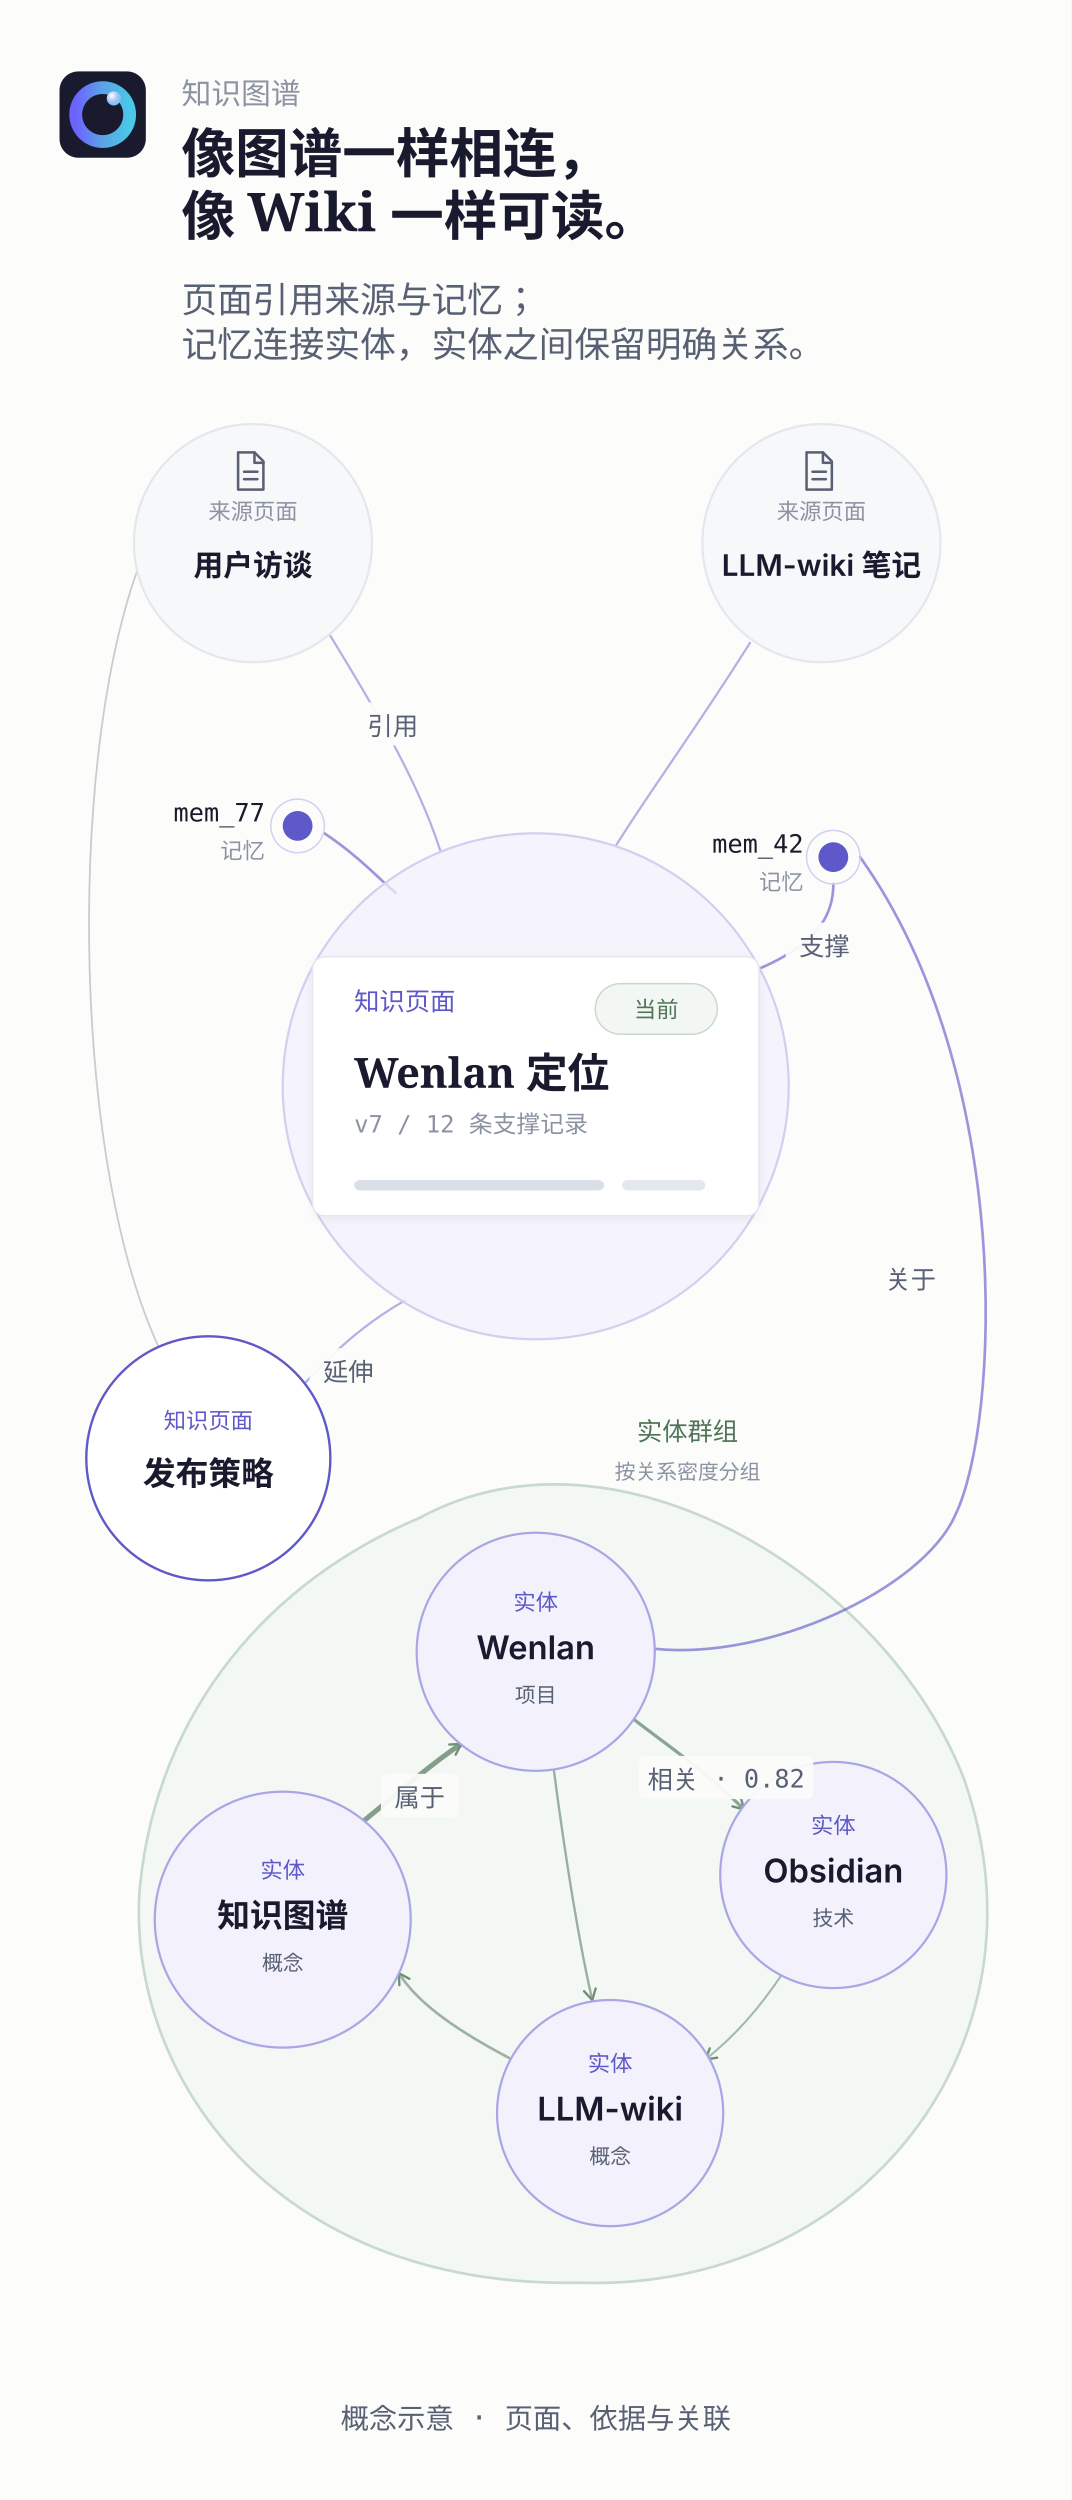
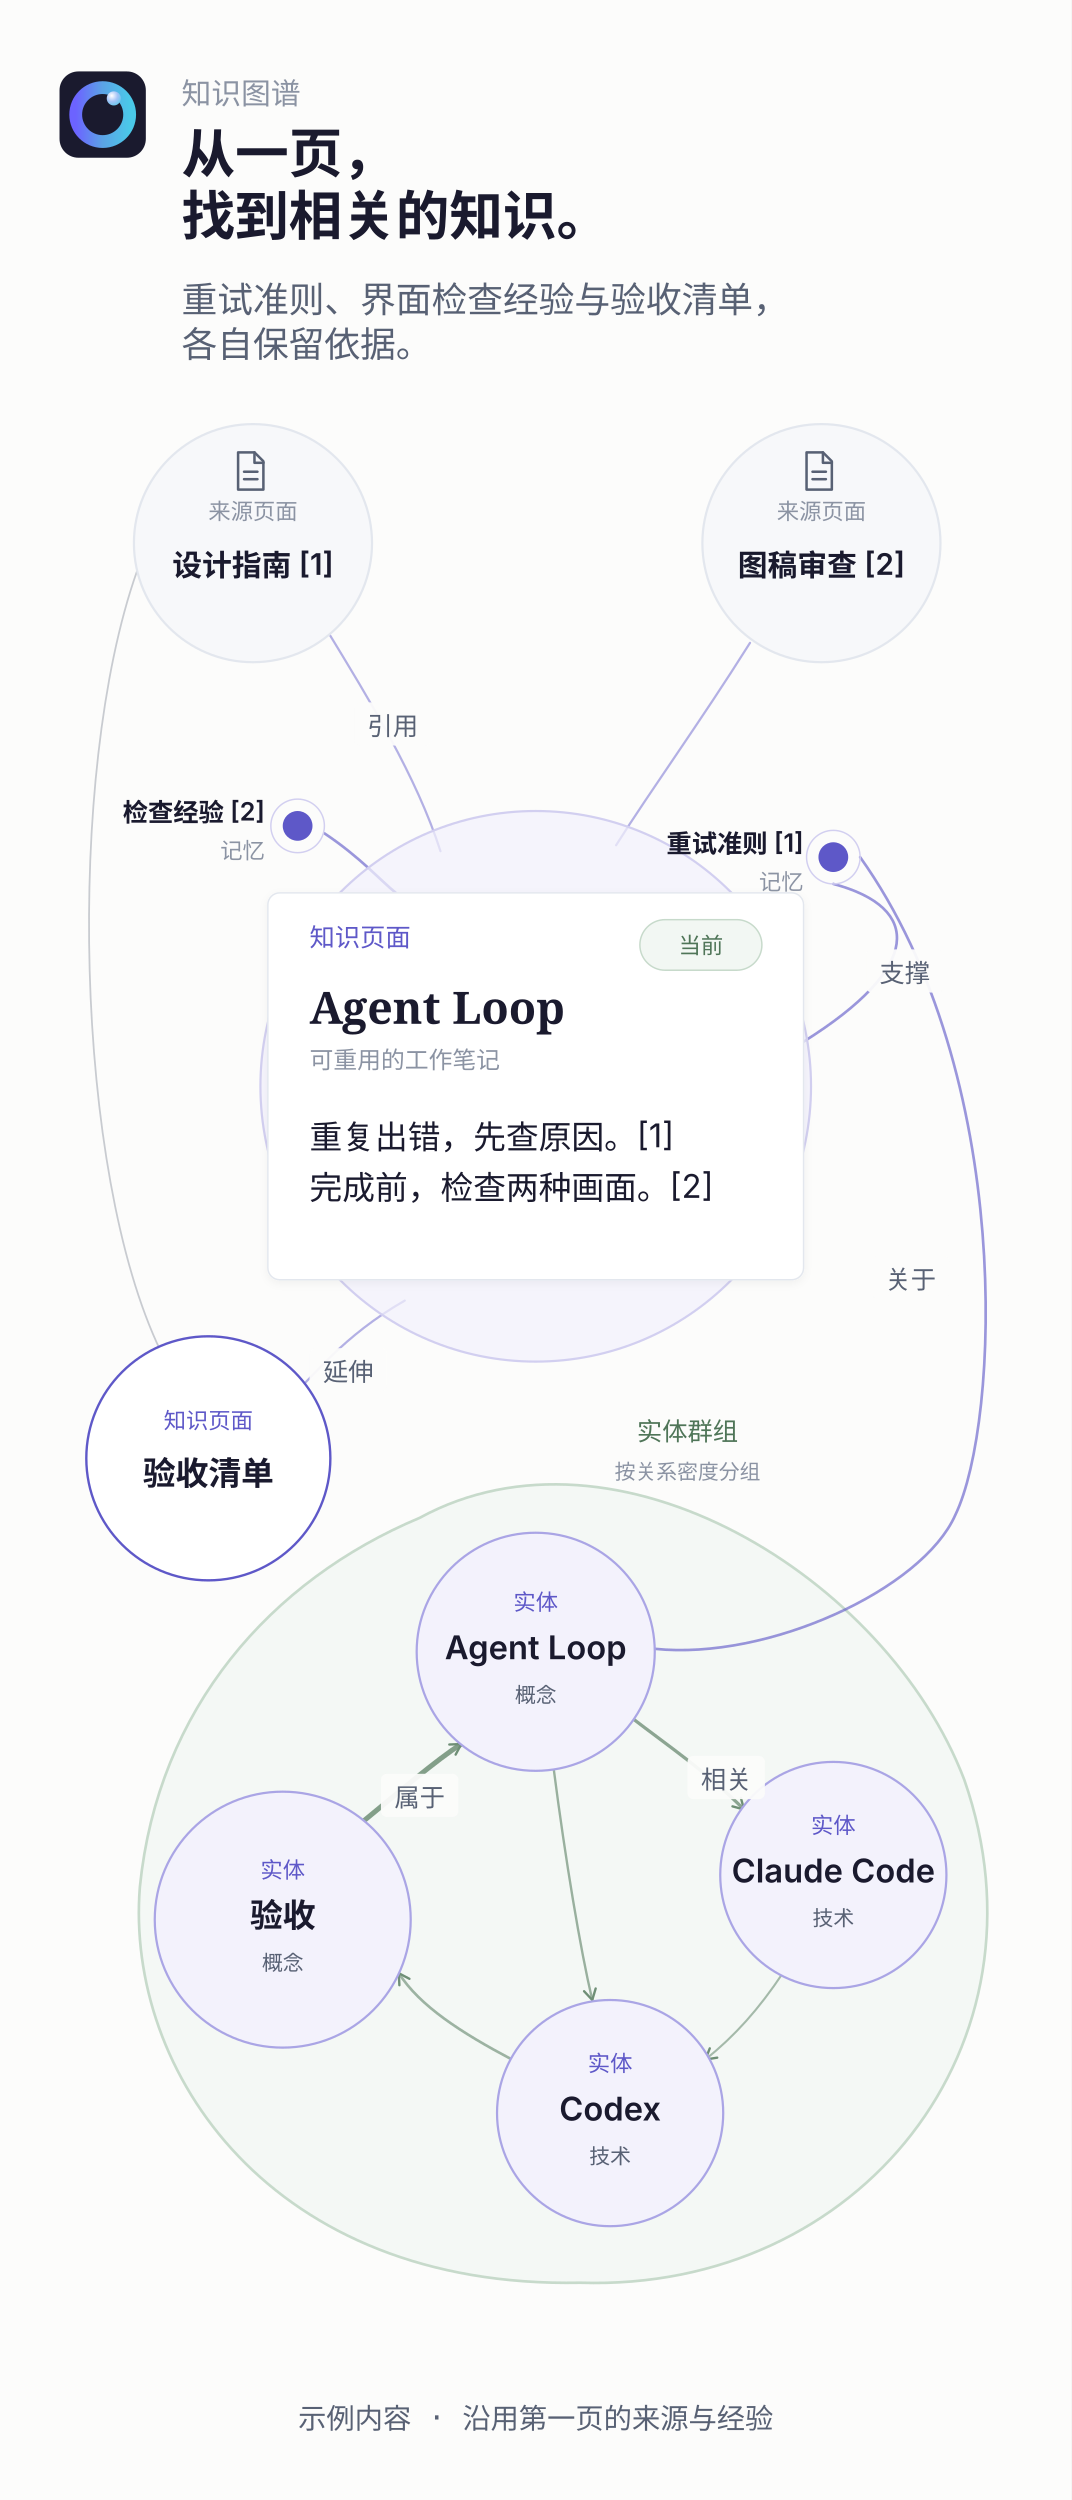
<svg xmlns="http://www.w3.org/2000/svg" width="720" height="1680" viewBox="0 0 720 1680" role="img" aria-labelledby="title desc">
  <style>text { font-kerning: normal; }</style>
  <rect width="720" height="1680" fill="#FCFCFB" />
  <g transform="translate(40 48) scale(0.1132812)">
    <rect width="512" height="512" rx="112" fill="#1A1A2E" />
    <circle cx="256" cy="256" r="160" fill="none" stroke="url(#network-zh-Hans-mobile-ring)" stroke-width="76" />
    <circle cx="322" cy="160" r="42" fill="url(#network-zh-Hans-mobile-orb)" />
  </g>
  <g data-fit-region="network-zh-Hans-mobile-heading" data-fit-x="122" data-fit-y="44" data-fit-width="558" data-fit-height="266" data-check-overlap="false">
    <text x="122" y="70" font-family="'JetBrains Mono', monospace" font-size="20" font-weight="500" fill="#8B93A3" text-anchor="start">知识图谱</text>
-     <text x="122" y="116" font-family="'Fraunces', Georgia, serif" font-size="36" font-weight="600" fill="#1A1A2E" text-anchor="start">像图谱一样相连，</text>
-     <text x="122" y="158" font-family="'Fraunces', Georgia, serif" font-size="36" font-weight="600" fill="#1A1A2E" text-anchor="start">像 Wiki 一样可读。</text>
-     <text x="122" y="210" font-family="'Instrument Sans', -apple-system, sans-serif" font-size="24" font-weight="400" fill="#586174" text-anchor="start">页面引用来源与记忆；</text>
-     <text x="122" y="240" font-family="'Instrument Sans', -apple-system, sans-serif" font-size="24" font-weight="400" fill="#586174" text-anchor="start">记忆连接实体，实体之间保留明确关系。</text>
+     <text x="122" y="116" font-family="'Fraunces', Georgia, serif" font-size="36" font-weight="600" fill="#1A1A2E" text-anchor="start">从一页，</text>
+     <text x="122" y="158" font-family="'Fraunces', Georgia, serif" font-size="36" font-weight="600" fill="#1A1A2E" text-anchor="start">找到相关的知识。</text>
+     <text x="122" y="210" font-family="'Instrument Sans', -apple-system, sans-serif" font-size="24" font-weight="400" fill="#586174" text-anchor="start">重试准则、界面检查经验与验收清单，</text>
+     <text x="122" y="240" font-family="'Instrument Sans', -apple-system, sans-serif" font-size="24" font-weight="400" fill="#586174" text-anchor="start">各自保留依据。</text>
  </g>
  <g data-fit-region="network-zh-Hans-mobile-graph-field" data-fit-x="40" data-fit-y="280" data-fit-width="640" data-fit-height="1290" data-check-overlap="true">
    <path d="M282 1020 C414 948 596 1060 648 1196 C710 1374 578 1540 390 1534 C182 1538 84 1392 94 1268 C106 1148 182 1062 282 1020Z" fill="#F2F7F3" fill-opacity="0.76" stroke="#C7DACB" stroke-width="1.8" />
    <text x="462" y="968" font-family="'JetBrains Mono', monospace" font-size="17" font-weight="500" fill="#4F7558" text-anchor="middle">实体群组</text>
    <text x="462" y="994" font-family="'JetBrains Mono', monospace" font-size="14" font-weight="500" fill="#8B93A3" text-anchor="middle">按关系密度分组</text>
    <path data-from="sourceOne" data-to="page" data-relation="citation" d="M220 424 C248 470 280 522 296 572" fill="none" stroke="#5E58C8" stroke-width="1.5" stroke-opacity="0.46" stroke-linecap="round" />
    <path data-from="sourceTwo" data-to="page" data-relation="citation" d="M504 432 C470 486 438 530 414 568" fill="none" stroke="#5E58C8" stroke-width="1.5" stroke-opacity="0.46" stroke-linecap="round" />
-     <path data-from="memoryOne" data-to="page" data-relation="support" d="M560 594 C560 626 534 642 498 656" fill="none" stroke="#5E58C8" stroke-width="1.8" stroke-opacity="0.62" stroke-linecap="round" />
+     <path data-from="memoryOne" data-to="page" data-relation="support" d="M560 594 C620 610 620 650 540 700" fill="none" stroke="#5E58C8" stroke-width="1.8" stroke-opacity="0.62" stroke-linecap="round" />
    <path data-from="memoryTwo" data-to="page" data-relation="support" d="M218 560 C242 576 256 592 266 600" fill="none" stroke="#5E58C8" stroke-width="1.8" stroke-opacity="0.62" stroke-linecap="round" />
    <path data-from="memoryOne" data-to="entityOne" data-relation="about" d="M578 576 C682 722 672 956 642 1018 C620 1068 516 1116 440 1108" fill="none" stroke="#5E58C8" stroke-width="1.8" stroke-opacity="0.62" stroke-linecap="round" />
    <path data-from="page" data-to="linkedPage" data-relation="refines" d="M272 874 C230 898 210 926 198 936" fill="none" stroke="#5E58C8" stroke-width="1.5" stroke-opacity="0.46" stroke-linecap="round" />
    <path data-from="sourceOne" data-to="linkedPage" data-relation="citation" d="M92 384 C44 520 50 788 108 908" fill="none" stroke="#586174" stroke-width="1.2" stroke-opacity="0.32" stroke-linecap="round" />
    <path data-from="entityOne" data-to="entityTwo" data-relation="related_to" d="M424 1154 C450 1174 474 1190 500 1216" fill="none" stroke="#6F8F76" stroke-width="2.2" stroke-opacity="0.78" stroke-linecap="round" marker-end="url(#network-zh-Hans-mobile-relation-arrow)" />
    <path data-from="entityOne" data-to="entityThree" data-relation="related_to" d="M372 1188 C380 1250 390 1310 398 1344" fill="none" stroke="#6F8F76" stroke-width="1.6" stroke-opacity="0.68" stroke-linecap="round" marker-end="url(#network-zh-Hans-mobile-relation-arrow)" />
    <path data-from="entityFour" data-to="entityOne" data-relation="part_of" d="M244 1224 C266 1206 294 1182 310 1172" fill="none" stroke="#6F8F76" stroke-width="3.4" stroke-opacity="0.84" stroke-linecap="round" marker-end="url(#network-zh-Hans-mobile-relation-arrow)" />
    <path data-from="entityTwo" data-to="entityThree" data-relation="related_to" d="M526 1326 C510 1350 494 1368 474 1384" fill="none" stroke="#6F8F76" stroke-width="1.4" stroke-opacity="0.6" stroke-linecap="round" marker-end="url(#network-zh-Hans-mobile-relation-arrow)" />
    <path data-from="entityThree" data-to="entityFour" data-relation="related_to" d="M344 1384 C310 1366 282 1348 268 1326" fill="none" stroke="#6F8F76" stroke-width="1.8" stroke-opacity="0.66" stroke-linecap="round" marker-end="url(#network-zh-Hans-mobile-relation-arrow)" />
-     <g data-fit-region="network-zh-Hans-mobile-source-用户访谈" data-fit-x="90" data-fit-y="285" data-fit-width="160" data-fit-height="160" data-check-overlap="true">
+     <g data-fit-region="network-zh-Hans-mobile-source-设计指南 [1]" data-fit-x="90" data-fit-y="285" data-fit-width="160" data-fit-height="160" data-check-overlap="true">
      <circle cx="170" cy="365" r="80" fill="#F7F8FA" stroke="#E3E7EE" stroke-width="1.5" />
      <g fill="none" stroke="#586174" stroke-width="1.7" stroke-linecap="round" stroke-linejoin="round">
        <path d="M160 304h11l6 6v19H160z" />
        <path d="M171 304v7h6" />
        <path d="M164 317h9M164 322h9" />
      </g>
      <text x="170" y="349" font-family="'JetBrains Mono', monospace" font-size="15" font-weight="500" fill="#8B93A3" text-anchor="middle">来源页面</text>
-       <text x="170" y="387" font-family="'Instrument Sans', -apple-system, sans-serif" font-size="20" font-weight="600" fill="#1A1A2E" text-anchor="middle">用户访谈</text>
+       <text x="170" y="387" font-family="'Instrument Sans', -apple-system, sans-serif" font-size="20" font-weight="600" fill="#1A1A2E" text-anchor="middle">设计指南 [1]</text>
    </g>
-     <g data-fit-region="network-zh-Hans-mobile-source-LLM-wiki 笔记" data-fit-x="472" data-fit-y="285" data-fit-width="160" data-fit-height="160" data-check-overlap="true">
+     <g data-fit-region="network-zh-Hans-mobile-source-图稿审查 [2]" data-fit-x="472" data-fit-y="285" data-fit-width="160" data-fit-height="160" data-check-overlap="true">
      <circle cx="552" cy="365" r="80" fill="#F7F8FA" stroke="#E3E7EE" stroke-width="1.5" />
      <g fill="none" stroke="#586174" stroke-width="1.7" stroke-linecap="round" stroke-linejoin="round">
        <path d="M542 304h11l6 6v19H542z" />
        <path d="M553 304v7h6" />
        <path d="M546 317h9M546 322h9" />
      </g>
      <text x="552" y="349" font-family="'JetBrains Mono', monospace" font-size="15" font-weight="500" fill="#8B93A3" text-anchor="middle">来源页面</text>
-       <text x="552" y="387" font-family="'Instrument Sans', -apple-system, sans-serif" font-size="20" font-weight="600" fill="#1A1A2E" text-anchor="middle">LLM-wiki 笔记</text>
+       <text x="552" y="387" font-family="'Instrument Sans', -apple-system, sans-serif" font-size="20" font-weight="600" fill="#1A1A2E" text-anchor="middle">图稿审查 [2]</text>
    </g>
-     <g data-fit-region="network-zh-Hans-mobile-hero" data-fit-x="190" data-fit-y="560" data-fit-width="340" data-fit-height="340" data-check-overlap="false">
-       <circle cx="360" cy="730" r="170" fill="#F3F2FC" fill-opacity="0.72" stroke="#D2CFF0" stroke-width="1.5" />
+     <g data-fit-region="network-zh-Hans-mobile-hero" data-fit-x="175" data-fit-y="545" data-fit-width="370" data-fit-height="370" data-check-overlap="false">
+       <circle cx="360" cy="730" r="185" fill="#F3F2FC" fill-opacity="0.72" stroke="#D2CFF0" stroke-width="1.5" />
      <g filter="url(#network-zh-Hans-mobile-page-shadow)">
-         <rect x="210" y="643" width="300" height="174" rx="8" fill="#FFFFFF" stroke="#E3E7EE" />
+         <rect x="180" y="600" width="360" height="260" rx="8" fill="#FFFFFF" stroke="#E3E7EE" />
      </g>
-       <text x="238" y="679" font-family="'JetBrains Mono', monospace" font-size="17" font-weight="500" fill="#5E58C8" text-anchor="start">知识页面</text>
+       <text x="208" y="636" font-family="'JetBrains Mono', monospace" font-size="17" font-weight="500" fill="#5E58C8" text-anchor="start">知识页面</text>
      <g>
-         <rect x="400" y="661" width="82" height="34" rx="17" fill="#F2F7F3" stroke="#C7DACB" />
-         <text x="441" y="683.7" font-family="'JetBrains Mono', monospace" font-size="15" font-weight="500" fill="#4F7558" text-anchor="middle">当前</text>
+         <rect x="430" y="618" width="82" height="34" rx="17" fill="#F2F7F3" stroke="#C7DACB" />
+         <text x="471" y="640.7" font-family="'JetBrains Mono', monospace" font-size="15" font-weight="500" fill="#4F7558" text-anchor="middle">当前</text>
      </g>
-       <text x="238" y="731" font-family="'Fraunces', Georgia, serif" font-size="28" font-weight="600" fill="#1A1A2E" text-anchor="start">Wenlan 定位</text>
-       <text x="238" y="761" font-family="'JetBrains Mono', monospace" font-size="16" font-weight="500" fill="#8B93A3" text-anchor="start">v7 / 12 条支撑记录</text>
-       <rect x="238" y="793" width="168" height="7" rx="4" fill="#D9DEE7" />
-       <rect x="418" y="793" width="56" height="7" rx="4" fill="#E3E7EE" />
+       <text x="208" y="688" font-family="'Fraunces', Georgia, serif" font-size="30" font-weight="600" fill="#1A1A2E" text-anchor="start">Agent Loop</text>
+       <text x="208" y="718" font-family="'JetBrains Mono', monospace" font-size="16" font-weight="500" fill="#8B93A3" text-anchor="start">可重用的工作笔记</text>
+       <text x="208" y="772" font-family="'Instrument Sans', -apple-system, sans-serif" font-size="22" font-weight="400" fill="#1A1A2E" text-anchor="start">重复出错，先查原因。[1]</text>
+       <text x="208" y="806" font-family="'Instrument Sans', -apple-system, sans-serif" font-size="22" font-weight="400" fill="#1A1A2E" text-anchor="start">完成前，检查两种画面。[2]</text>
    </g>
-     <g data-fit-region="network-zh-Hans-mobile-memory-mem_42" data-fit-x="390" data-fit-y="548" data-fit-width="150" data-fit-height="58" data-check-overlap="true">
+     <g data-fit-region="network-zh-Hans-mobile-memory-重试准则 [1]" data-fit-x="355" data-fit-y="548" data-fit-width="185" data-fit-height="58" data-check-overlap="true">
      <circle cx="560" cy="576" r="10" fill="#5E58C8" />
      <circle cx="560" cy="576" r="18" fill="none" stroke="#D2CFF0" />
-       <text x="540" y="573" font-family="'JetBrains Mono', monospace" font-size="17" font-weight="500" fill="#1A1A2E" text-anchor="end">mem_42</text>
+       <text x="540" y="573" font-family="'Instrument Sans', -apple-system, sans-serif" font-size="17" font-weight="600" fill="#1A1A2E" text-anchor="end">重试准则 [1]</text>
      <text x="540" y="598" font-family="'JetBrains Mono', monospace" font-size="15" font-weight="500" fill="#8B93A3" text-anchor="end">记忆</text>
    </g>
-     <g data-fit-region="network-zh-Hans-mobile-memory-mem_77" data-fit-x="28" data-fit-y="527" data-fit-width="150" data-fit-height="58" data-check-overlap="true">
+     <g data-fit-region="network-zh-Hans-mobile-memory-检查经验 [2]" data-fit-x="-7" data-fit-y="527" data-fit-width="185" data-fit-height="58" data-check-overlap="true">
      <circle cx="200" cy="555" r="10" fill="#5E58C8" />
      <circle cx="200" cy="555" r="18" fill="none" stroke="#D2CFF0" />
-       <text x="178" y="552" font-family="'JetBrains Mono', monospace" font-size="17" font-weight="500" fill="#1A1A2E" text-anchor="end">mem_77</text>
+       <text x="178" y="552" font-family="'Instrument Sans', -apple-system, sans-serif" font-size="17" font-weight="600" fill="#1A1A2E" text-anchor="end">检查经验 [2]</text>
      <text x="178" y="577" font-family="'JetBrains Mono', monospace" font-size="15" font-weight="500" fill="#8B93A3" text-anchor="end">记忆</text>
    </g>
-     <g data-fit-region="network-zh-Hans-mobile-knowledge-发布策略" data-fit-x="58" data-fit-y="898" data-fit-width="164" data-fit-height="164" data-check-overlap="true">
+     <g data-fit-region="network-zh-Hans-mobile-knowledge-验收清单" data-fit-x="58" data-fit-y="898" data-fit-width="164" data-fit-height="164" data-check-overlap="true">
      <circle cx="140" cy="980" r="82" fill="#FFFFFF" stroke="#5E58C8" stroke-width="1.6" />
      <text x="140" y="960" font-family="'JetBrains Mono', monospace" font-size="15" font-weight="500" fill="#5E58C8" text-anchor="middle">知识页面</text>
-       <text x="140" y="998" font-family="'Instrument Sans', -apple-system, sans-serif" font-size="22" font-weight="600" fill="#1A1A2E" text-anchor="middle">发布策略</text>
+       <text x="140" y="998" font-family="'Instrument Sans', -apple-system, sans-serif" font-size="22" font-weight="600" fill="#1A1A2E" text-anchor="middle">验收清单</text>
    </g>
-     <g data-fit-region="network-zh-Hans-mobile-entity-Wenlan" data-fit-x="280" data-fit-y="1030" data-fit-width="160" data-fit-height="160" data-check-overlap="true">
+     <g data-fit-region="network-zh-Hans-mobile-entity-Agent Loop" data-fit-x="280" data-fit-y="1030" data-fit-width="160" data-fit-height="160" data-check-overlap="true">
      <circle cx="360" cy="1110" r="80" fill="#F3F2FC" stroke="#AAA5E5" stroke-width="1.5" />
      <text x="360" y="1082" font-family="'JetBrains Mono', monospace" font-size="15" font-weight="500" fill="#5E58C8" text-anchor="middle">实体</text>
-       <text x="360" y="1115" font-family="'Instrument Sans', -apple-system, sans-serif" font-size="22" font-weight="600" fill="#1A1A2E" text-anchor="middle">Wenlan</text>
-       <text x="360" y="1144" font-family="'JetBrains Mono', monospace" font-size="14" font-weight="500" fill="#586174" text-anchor="middle">项目</text>
+       <text x="360" y="1115" font-family="'Instrument Sans', -apple-system, sans-serif" font-size="22" font-weight="600" fill="#1A1A2E" text-anchor="middle">Agent Loop</text>
+       <text x="360" y="1144" font-family="'JetBrains Mono', monospace" font-size="14" font-weight="500" fill="#586174" text-anchor="middle">概念</text>
    </g>
-     <g data-fit-region="network-zh-Hans-mobile-entity-Obsidian" data-fit-x="484" data-fit-y="1184" data-fit-width="152" data-fit-height="152" data-check-overlap="true">
+     <g data-fit-region="network-zh-Hans-mobile-entity-Claude Code" data-fit-x="484" data-fit-y="1184" data-fit-width="152" data-fit-height="152" data-check-overlap="true">
      <circle cx="560" cy="1260" r="76" fill="#F3F2FC" stroke="#AAA5E5" stroke-width="1.5" />
      <text x="560" y="1232" font-family="'JetBrains Mono', monospace" font-size="15" font-weight="500" fill="#5E58C8" text-anchor="middle">实体</text>
-       <text x="560" y="1265" font-family="'Instrument Sans', -apple-system, sans-serif" font-size="22" font-weight="600" fill="#1A1A2E" text-anchor="middle">Obsidian</text>
+       <text x="560" y="1265" font-family="'Instrument Sans', -apple-system, sans-serif" font-size="22" font-weight="600" fill="#1A1A2E" text-anchor="middle">Claude Code</text>
      <text x="560" y="1294" font-family="'JetBrains Mono', monospace" font-size="14" font-weight="500" fill="#586174" text-anchor="middle">技术</text>
    </g>
-     <g data-fit-region="network-zh-Hans-mobile-entity-LLM-wiki" data-fit-x="334" data-fit-y="1344" data-fit-width="152" data-fit-height="152" data-check-overlap="true">
+     <g data-fit-region="network-zh-Hans-mobile-entity-Codex" data-fit-x="334" data-fit-y="1344" data-fit-width="152" data-fit-height="152" data-check-overlap="true">
      <circle cx="410" cy="1420" r="76" fill="#F3F2FC" stroke="#AAA5E5" stroke-width="1.5" />
      <text x="410" y="1392" font-family="'JetBrains Mono', monospace" font-size="15" font-weight="500" fill="#5E58C8" text-anchor="middle">实体</text>
-       <text x="410" y="1425" font-family="'Instrument Sans', -apple-system, sans-serif" font-size="22" font-weight="600" fill="#1A1A2E" text-anchor="middle">LLM-wiki</text>
-       <text x="410" y="1454" font-family="'JetBrains Mono', monospace" font-size="14" font-weight="500" fill="#586174" text-anchor="middle">概念</text>
+       <text x="410" y="1425" font-family="'Instrument Sans', -apple-system, sans-serif" font-size="22" font-weight="600" fill="#1A1A2E" text-anchor="middle">Codex</text>
+       <text x="410" y="1454" font-family="'JetBrains Mono', monospace" font-size="14" font-weight="500" fill="#586174" text-anchor="middle">技术</text>
    </g>
-     <g data-fit-region="network-zh-Hans-mobile-entity-知识图谱" data-fit-x="104" data-fit-y="1204" data-fit-width="172" data-fit-height="172" data-check-overlap="true">
+     <g data-fit-region="network-zh-Hans-mobile-entity-验收" data-fit-x="104" data-fit-y="1204" data-fit-width="172" data-fit-height="172" data-check-overlap="true">
      <circle cx="190" cy="1290" r="86" fill="#F3F2FC" stroke="#AAA5E5" stroke-width="1.5" />
      <text x="190" y="1262" font-family="'JetBrains Mono', monospace" font-size="15" font-weight="500" fill="#5E58C8" text-anchor="middle">实体</text>
-       <text x="190" y="1295" font-family="'Instrument Sans', -apple-system, sans-serif" font-size="22" font-weight="600" fill="#1A1A2E" text-anchor="middle">知识图谱</text>
+       <text x="190" y="1295" font-family="'Instrument Sans', -apple-system, sans-serif" font-size="22" font-weight="600" fill="#1A1A2E" text-anchor="middle">验收</text>
      <text x="190" y="1324" font-family="'JetBrains Mono', monospace" font-size="14" font-weight="500" fill="#586174" text-anchor="middle">概念</text>
    </g>
    <g>
      <rect x="238" y="472" width="52" height="29" rx="4" fill="#FCFCFB" fill-opacity="0.94" />
      <text x="264" y="494" font-family="'JetBrains Mono', monospace" font-size="17" font-weight="500" fill="#586174" text-anchor="middle">引用</text>
    </g>
    <g>
-       <rect x="528" y="620" width="52" height="29" rx="4" fill="#FCFCFB" fill-opacity="0.94" />
-       <text x="554" y="642" font-family="'JetBrains Mono', monospace" font-size="17" font-weight="500" fill="#586174" text-anchor="middle">支撑</text>
+       <rect x="582" y="638" width="52" height="29" rx="4" fill="#FCFCFB" fill-opacity="0.94" />
+       <text x="608" y="660" font-family="'JetBrains Mono', monospace" font-size="17" font-weight="500" fill="#586174" text-anchor="middle">支撑</text>
    </g>
    <g>
      <rect x="586" y="844" width="52" height="29" rx="4" fill="#FCFCFB" fill-opacity="0.94" />
      <text x="612" y="866" font-family="'JetBrains Mono', monospace" font-size="17" font-weight="500" fill="#586174" text-anchor="middle">关于</text>
    </g>
    <g>
      <rect x="208" y="906" width="52" height="29" rx="4" fill="#FCFCFB" fill-opacity="0.94" />
      <text x="234" y="928" font-family="'JetBrains Mono', monospace" font-size="17" font-weight="500" fill="#586174" text-anchor="middle">延伸</text>
    </g>
    <g>
-       <rect x="429.5" y="1180" width="117" height="29" rx="4" fill="#FCFCFB" fill-opacity="0.94" />
-       <text x="488" y="1202" font-family="'JetBrains Mono', monospace" font-size="17" font-weight="500" fill="#586174" text-anchor="middle">相关 · 0.82</text>
+       <rect x="462" y="1180" width="52" height="29" rx="4" fill="#FCFCFB" fill-opacity="0.94" />
+       <text x="488" y="1202" font-family="'JetBrains Mono', monospace" font-size="17" font-weight="500" fill="#586174" text-anchor="middle">相关</text>
    </g>
    <g>
      <rect x="256" y="1192" width="52" height="29" rx="4" fill="#FCFCFB" fill-opacity="0.94" />
      <text x="282" y="1214" font-family="'JetBrains Mono', monospace" font-size="17" font-weight="500" fill="#586174" text-anchor="middle">属于</text>
    </g>
  </g>
  <g data-fit-region="network-zh-Hans-mobile-footer" data-fit-x="40" data-fit-y="1590" data-fit-width="640" data-fit-height="58" data-check-overlap="false">
-     <text x="360" y="1632" font-family="'JetBrains Mono', monospace" font-size="19" font-weight="500" fill="#586174" text-anchor="middle">概念示意 · 页面、依据与关联</text>
+     <text x="360" y="1632" font-family="'JetBrains Mono', monospace" font-size="19" font-weight="500" fill="#586174" text-anchor="middle">示例内容 · 沿用第一页的来源与经验</text>
  </g>
  <defs>
    <linearGradient id="network-zh-Hans-mobile-ring" x1="96" y1="256" x2="416" y2="256" gradientUnits="userSpaceOnUse">
      <stop stop-color="#6C63FF" />
      <stop offset="0.5" stop-color="#5BA3E6" />
      <stop offset="1" stop-color="#4AC8E8" />
    </linearGradient>
    <radialGradient id="network-zh-Hans-mobile-orb" cx="0" cy="0" r="1" gradientUnits="userSpaceOnUse" gradientTransform="translate(310 144) rotate(52.125) scale(76.0263)">
      <stop stop-color="#FFFFFF" />
      <stop offset="0.45" stop-color="#A5C4F7" />
      <stop offset="1" stop-color="#4AC8E8" />
    </radialGradient>
    <marker id="network-zh-Hans-mobile-relation-arrow" markerWidth="12" markerHeight="12" refX="9" refY="6" orient="auto" markerUnits="userSpaceOnUse">
      <path d="M2 2 L9 6 L2 10" fill="none" stroke="#6F8F76" stroke-width="1.6" stroke-linecap="round" stroke-linejoin="round" />
    </marker>
    <filter id="network-zh-Hans-mobile-page-shadow" x="-20%" y="-20%" width="140%" height="150%">
      <feDropShadow dx="0" dy="12" stdDeviation="16" flood-color="#1A1A2E" flood-opacity="0.09" />
      <feDropShadow dx="0" dy="2" stdDeviation="3" flood-color="#1A1A2E" flood-opacity="0.05" />
    </filter>
  </defs>
</svg>
